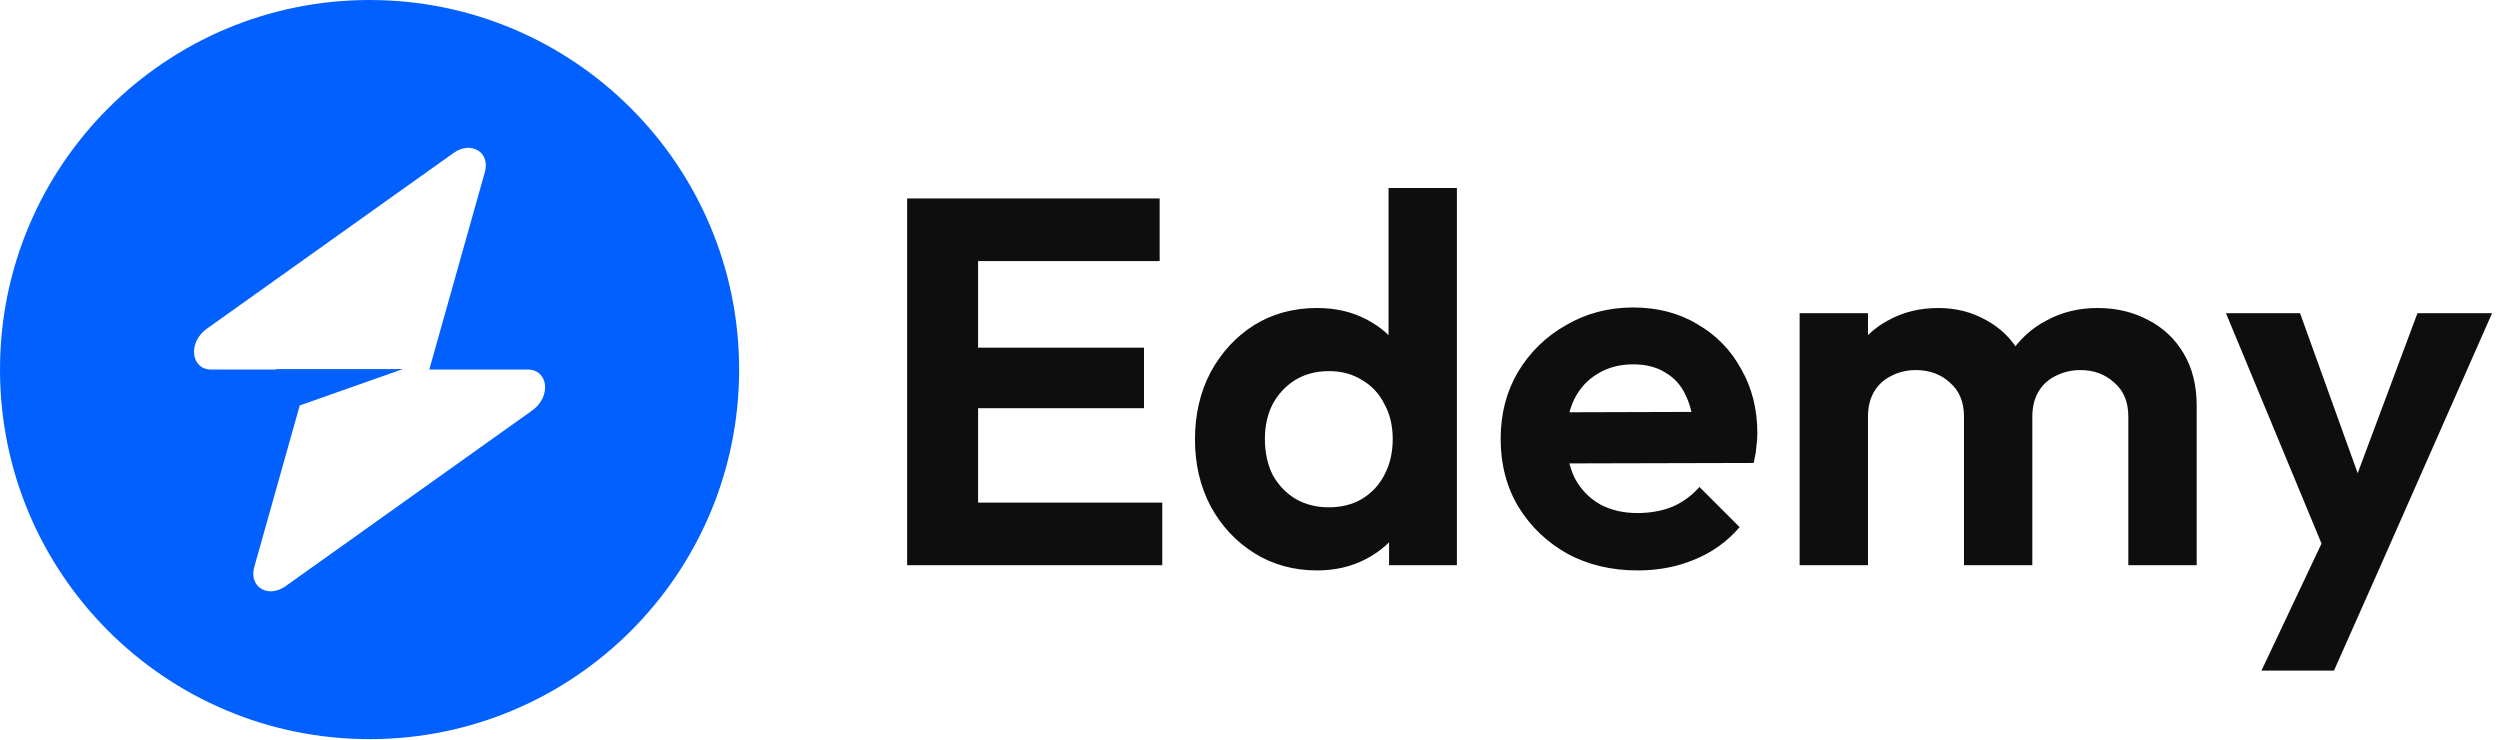
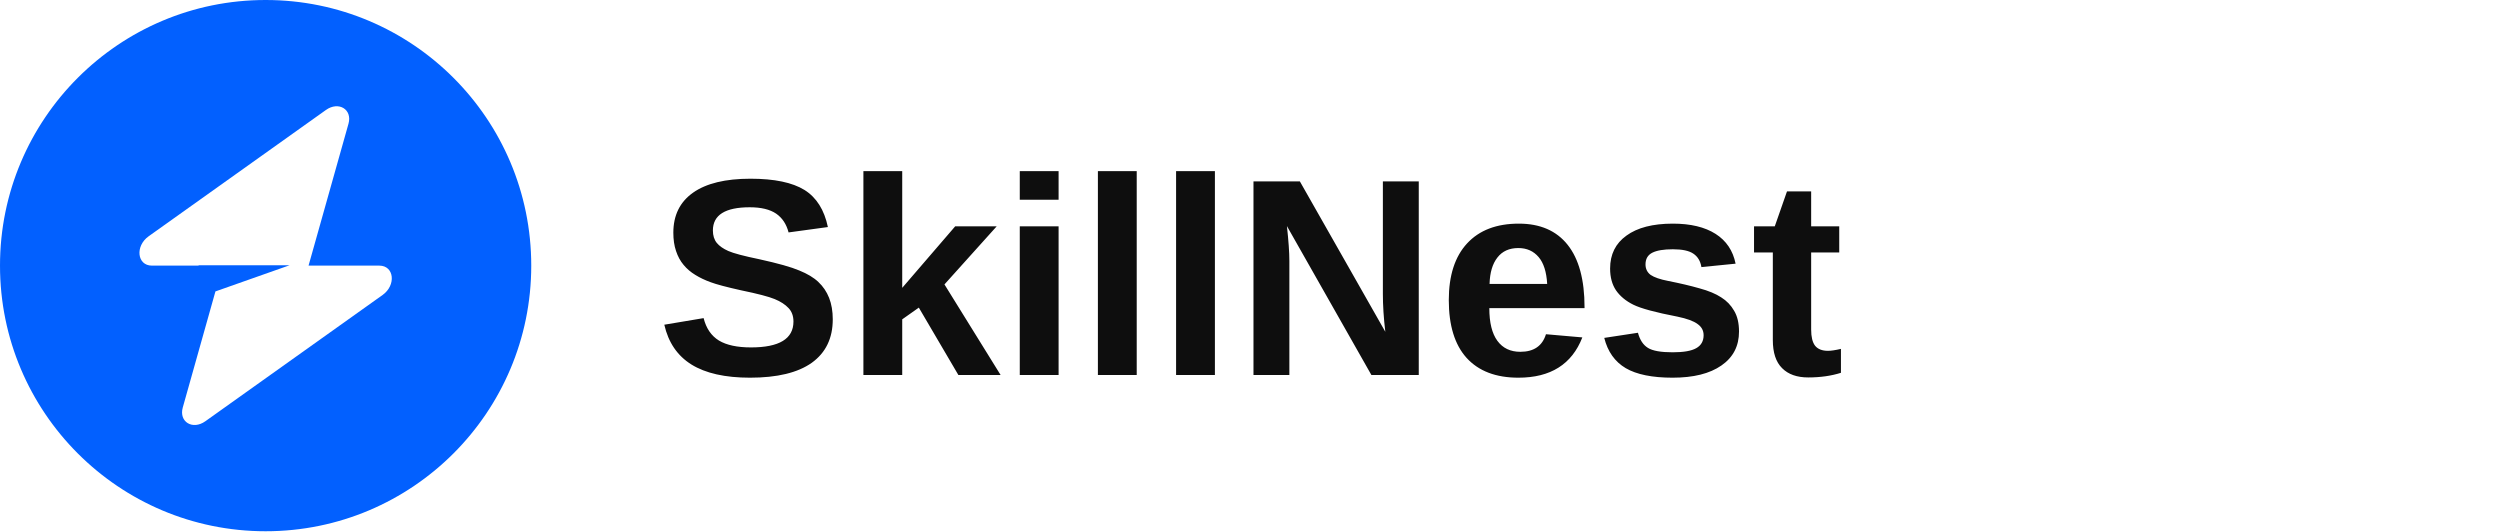
- <svg xmlns="http://www.w3.org/2000/svg" width="115" height="34" viewBox="0 0 115 34" fill="none">
+ <svg xmlns="http://www.w3.org/2000/svg" width="160" height="34" viewBox="0 0 160 34" fill="none">
  <path fill-rule="evenodd" clip-rule="evenodd" d="M17 34C26.389 34 34 26.389 34 17C34 7.611 26.389 0 17 0C7.611 0 0 7.611 0 17C0 26.389 7.611 34 17 34ZM22.303 7.919C22.562 7.002 21.672 6.46 20.859 7.039L9.514 15.121C8.633 15.749 8.771 17 9.722 17H12.71V16.977H18.532L13.788 18.651L11.697 26.081C11.438 26.998 12.328 27.54 13.141 26.961L24.486 18.879C25.367 18.251 25.229 17 24.278 17H19.747L22.303 7.919Z" fill="#0260FF" />
-   <path d="M41.728 26V9.128H44.992V26H41.728ZM44.128 26V23.12H53.464V26H44.128ZM44.128 18.776V15.992H52.624V18.776H44.128ZM44.128 12.008V9.128H53.344V12.008H44.128ZM60.585 26.24C59.513 26.24 58.553 25.976 57.705 25.448C56.857 24.92 56.185 24.2 55.689 23.288C55.209 22.376 54.969 21.352 54.969 20.216C54.969 19.064 55.209 18.032 55.689 17.12C56.185 16.208 56.849 15.488 57.681 14.96C58.529 14.432 59.497 14.168 60.585 14.168C61.417 14.168 62.161 14.336 62.817 14.672C63.489 15.008 64.025 15.48 64.425 16.088C64.841 16.68 65.065 17.352 65.097 18.104V22.232C65.065 22.984 64.849 23.664 64.449 24.272C64.049 24.88 63.513 25.36 62.841 25.712C62.169 26.064 61.417 26.24 60.585 26.24ZM61.113 23.336C61.705 23.336 62.217 23.208 62.649 22.952C63.097 22.68 63.441 22.312 63.681 21.848C63.937 21.368 64.065 20.816 64.065 20.192C64.065 19.584 63.937 19.048 63.681 18.584C63.441 18.104 63.097 17.736 62.649 17.48C62.217 17.208 61.713 17.072 61.137 17.072C60.545 17.072 60.025 17.208 59.577 17.48C59.145 17.752 58.801 18.12 58.545 18.584C58.305 19.048 58.185 19.584 58.185 20.192C58.185 20.816 58.305 21.368 58.545 21.848C58.801 22.312 59.153 22.68 59.601 22.952C60.049 23.208 60.553 23.336 61.113 23.336ZM67.017 26H63.897V22.88L64.401 20.048L63.873 17.264V8.648H67.017V26ZM75.342 26.24C74.126 26.24 73.046 25.984 72.102 25.472C71.158 24.944 70.406 24.224 69.846 23.312C69.302 22.4 69.03 21.36 69.03 20.192C69.03 19.04 69.294 18.016 69.822 17.12C70.366 16.208 71.102 15.488 72.03 14.96C72.958 14.416 73.99 14.144 75.126 14.144C76.246 14.144 77.23 14.4 78.078 14.912C78.942 15.408 79.614 16.096 80.094 16.976C80.59 17.84 80.838 18.824 80.838 19.928C80.838 20.136 80.822 20.352 80.79 20.576C80.774 20.784 80.734 21.024 80.67 21.296L70.926 21.32V18.968L79.206 18.944L77.934 19.928C77.902 19.24 77.774 18.664 77.55 18.2C77.342 17.736 77.03 17.384 76.614 17.144C76.214 16.888 75.718 16.76 75.126 16.76C74.502 16.76 73.958 16.904 73.494 17.192C73.03 17.464 72.67 17.856 72.414 18.368C72.174 18.864 72.054 19.456 72.054 20.144C72.054 20.848 72.182 21.464 72.438 21.992C72.71 22.504 73.094 22.904 73.59 23.192C74.086 23.464 74.662 23.6 75.318 23.6C75.91 23.6 76.446 23.504 76.926 23.312C77.406 23.104 77.822 22.8 78.174 22.4L80.022 24.248C79.462 24.904 78.774 25.4 77.958 25.736C77.158 26.072 76.286 26.24 75.342 26.24ZM82.783 26V14.408H85.927V26H82.783ZM90.343 26V19.16C90.343 18.488 90.127 17.968 89.695 17.6C89.279 17.216 88.759 17.024 88.135 17.024C87.719 17.024 87.343 17.112 87.007 17.288C86.671 17.448 86.407 17.688 86.215 18.008C86.023 18.328 85.927 18.712 85.927 19.16L84.703 18.56C84.703 17.664 84.895 16.888 85.279 16.232C85.679 15.576 86.215 15.072 86.887 14.72C87.559 14.352 88.319 14.168 89.167 14.168C89.967 14.168 90.695 14.352 91.351 14.72C92.007 15.072 92.527 15.576 92.911 16.232C93.295 16.872 93.487 17.648 93.487 18.56V26H90.343ZM97.903 26V19.16C97.903 18.488 97.687 17.968 97.255 17.6C96.839 17.216 96.319 17.024 95.695 17.024C95.295 17.024 94.919 17.112 94.567 17.288C94.231 17.448 93.967 17.688 93.775 18.008C93.583 18.328 93.487 18.712 93.487 19.16L91.687 18.728C91.751 17.8 91.999 17 92.431 16.328C92.863 15.64 93.431 15.112 94.135 14.744C94.839 14.36 95.623 14.168 96.487 14.168C97.351 14.168 98.127 14.352 98.815 14.72C99.503 15.072 100.047 15.584 100.447 16.256C100.847 16.928 101.047 17.728 101.047 18.656V26H97.903ZM107.243 26.096L102.395 14.408H105.803L109.019 23.336H107.867L111.203 14.408H114.635L109.475 26.096H107.243ZM104.027 30.848L107.555 23.384L109.475 26.096L107.363 30.848H104.027Z" fill="#0E0E0E" />
+   <text x="42" y="24" font-family="Arial, sans-serif" font-size="18" font-weight="700" fill="#0E0E0E">SkillNest</text>
</svg>
